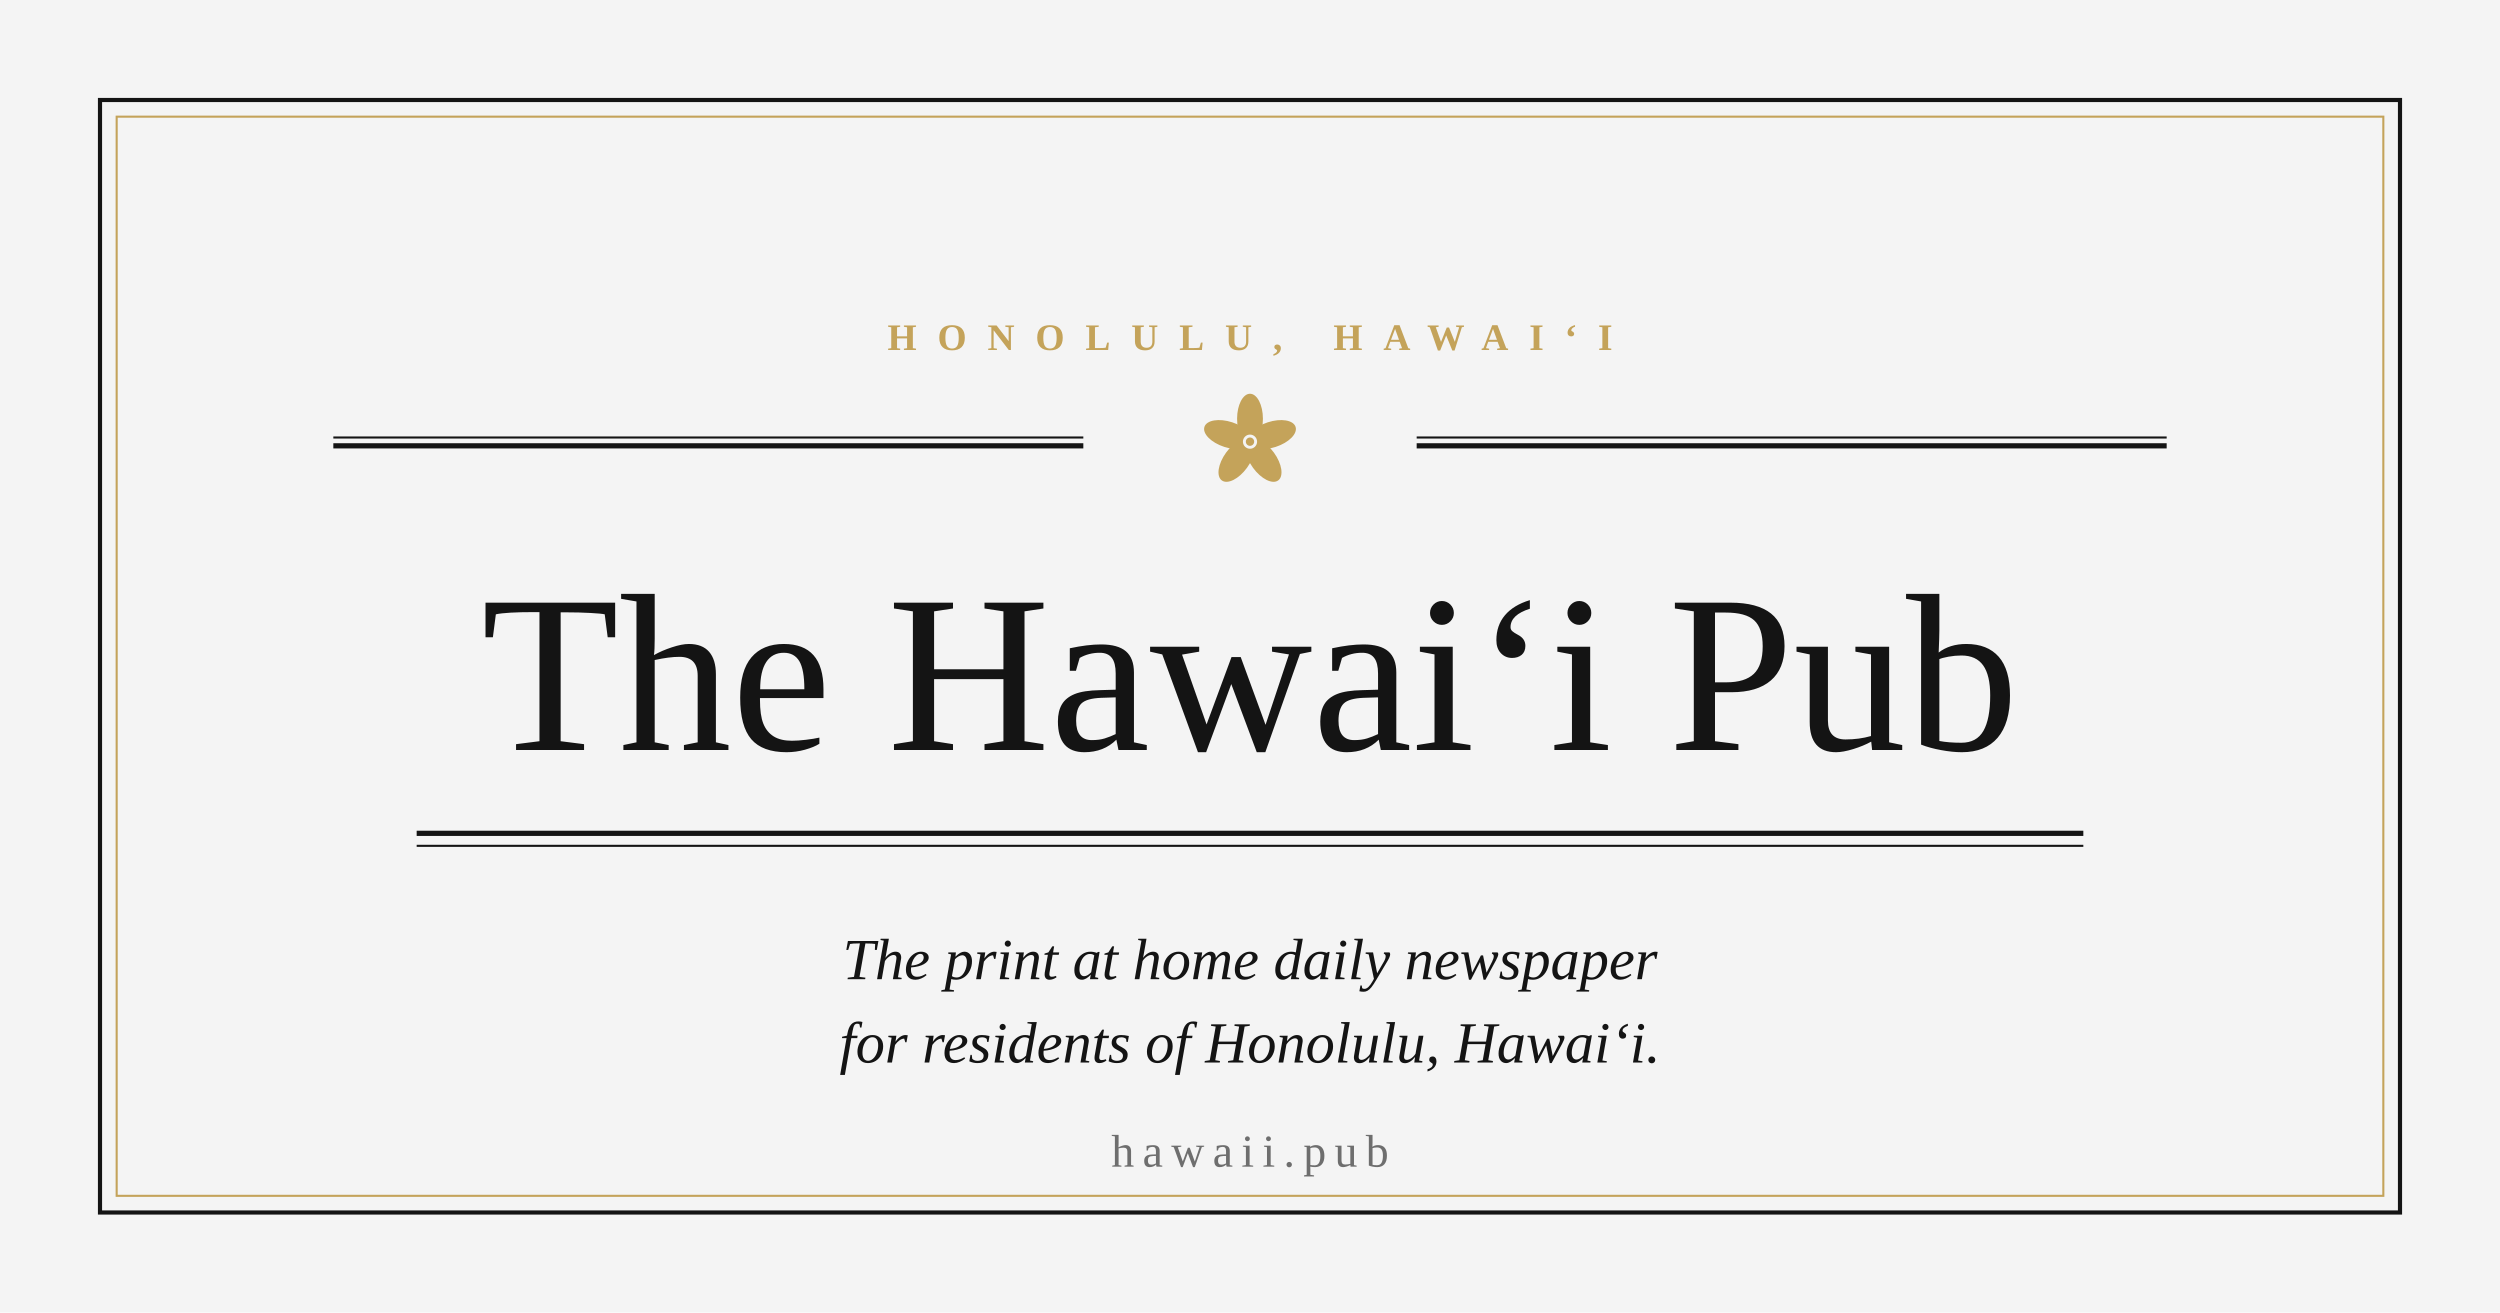
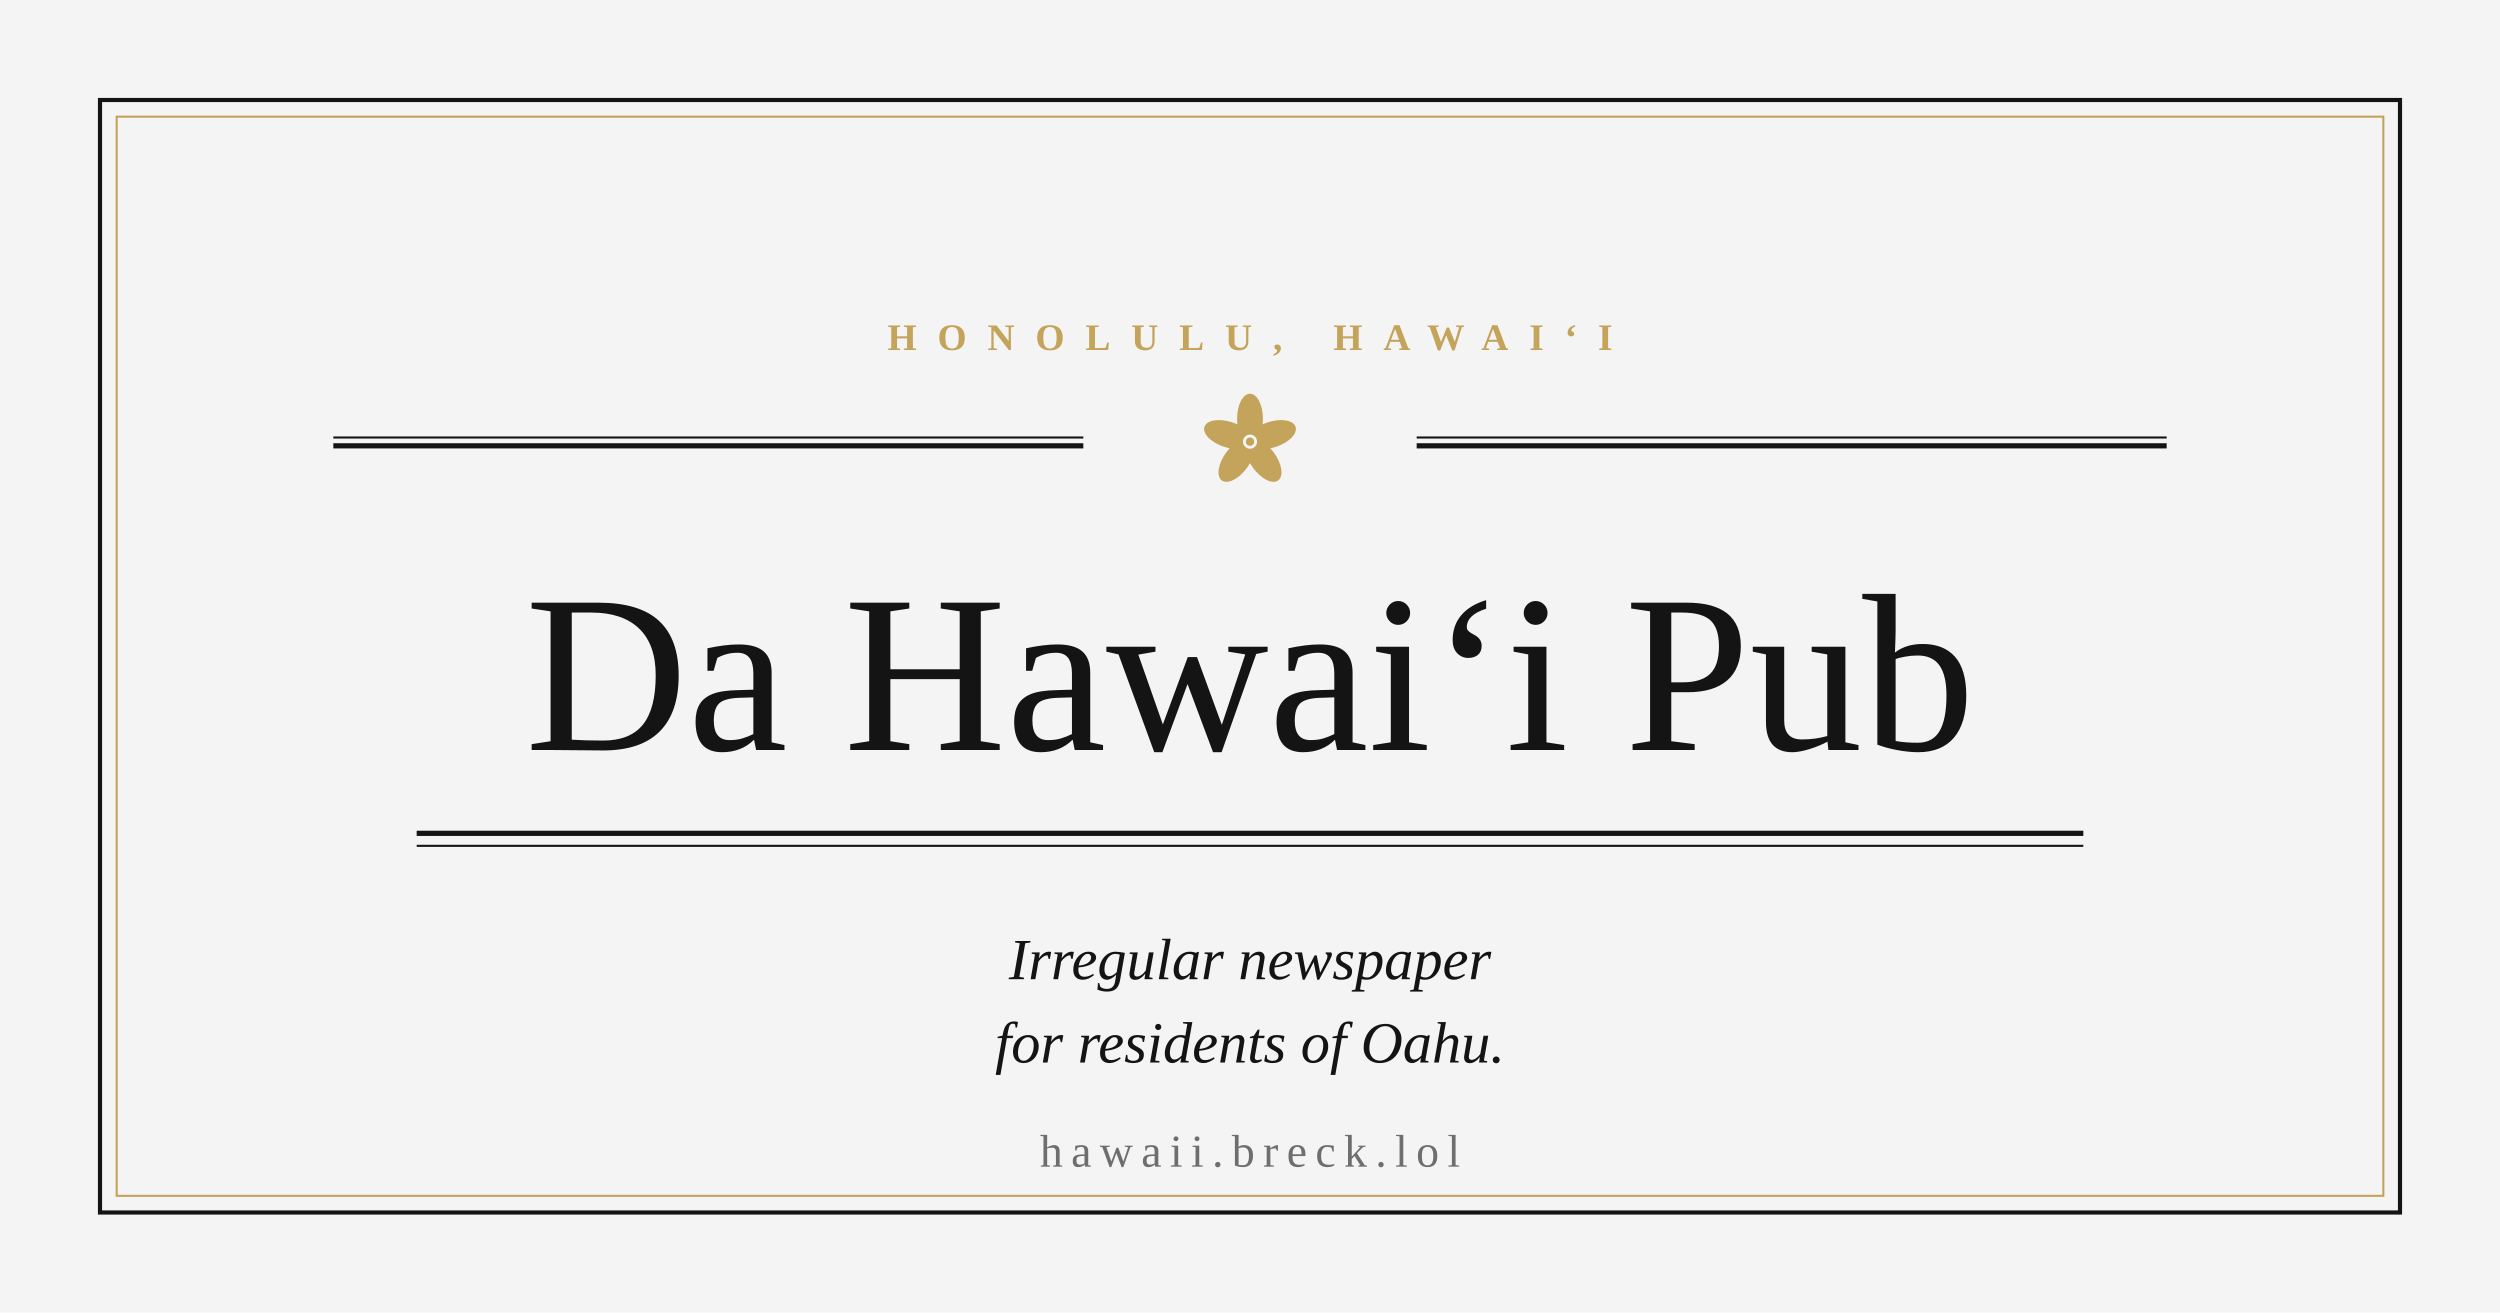
<svg xmlns="http://www.w3.org/2000/svg" width="1200" height="630" viewBox="0 0 1200 630" role="img" aria-labelledby="ogTitle ogDesc">
  <rect width="1200" height="630" fill="#f4f4f4" />
  <rect x="48" y="48" width="1104" height="534" fill="none" stroke="#141414" stroke-width="2" />
  <rect x="56" y="56" width="1088" height="518" fill="none" stroke="#c4a35a" stroke-width="1" />
  <text x="600" y="168" text-anchor="middle" font-family="Georgia, 'Times New Roman', serif" font-size="18" font-weight="700" letter-spacing="10" fill="#c4a35a">HONOLULU, HAWAI‘I</text>
  <line x1="160" y1="210" x2="520" y2="210" stroke="#141414" stroke-width="1" />
  <line x1="160" y1="214" x2="520" y2="214" stroke="#141414" stroke-width="2.5" />
  <g transform="translate(600 212)">
    <g fill="#c4a35a">
      <ellipse cx="0" cy="-11" rx="6.2" ry="12" />
      <ellipse cx="0" cy="-11" rx="6.2" ry="12" transform="rotate(72)" />
      <ellipse cx="0" cy="-11" rx="6.2" ry="12" transform="rotate(144)" />
      <ellipse cx="0" cy="-11" rx="6.2" ry="12" transform="rotate(216)" />
      <ellipse cx="0" cy="-11" rx="6.2" ry="12" transform="rotate(288)" />
      <circle cx="0" cy="0" r="3.4" fill="#f4f4f4" />
      <circle cx="0" cy="0" r="2" fill="#c4a35a" />
    </g>
  </g>
  <line x1="680" y1="210" x2="1040" y2="210" stroke="#141414" stroke-width="1" />
  <line x1="680" y1="214" x2="1040" y2="214" stroke="#141414" stroke-width="2.5" />
-   <text x="600" y="360" text-anchor="middle" font-family="Georgia, 'Times New Roman', serif" font-size="108" font-weight="400" fill="#141414">The Hawai‘i Pub</text>
+   <text x="600" y="360" text-anchor="middle" font-family="Georgia, 'Times New Roman', serif" font-size="108" font-weight="400" fill="#141414">Da Hawai‘i Pub</text>
  <line x1="200" y1="400" x2="1000" y2="400" stroke="#141414" stroke-width="2.5" />
  <line x1="200" y1="406" x2="1000" y2="406" stroke="#141414" stroke-width="1" />
-   <text x="600" y="470" text-anchor="middle" font-family="Georgia, 'Times New Roman', serif" font-size="28" font-style="italic" fill="#141414">The print at home daily newspaper</text>
-   <text x="600" y="510" text-anchor="middle" font-family="Georgia, 'Times New Roman', serif" font-size="28" font-style="italic" fill="#141414">for residents of Honolulu, Hawai‘i.</text>
-   <text x="600" y="560" text-anchor="middle" font-family="Georgia, 'Times New Roman', serif" font-size="22" letter-spacing="4" fill="#6e6e6e">hawaii.pub</text>
+   <text x="600" y="470" text-anchor="middle" font-family="Georgia, 'Times New Roman', serif" font-size="28" font-style="italic" fill="#141414">Irregular newspaper</text>
+   <text x="600" y="510" text-anchor="middle" font-family="Georgia, 'Times New Roman', serif" font-size="28" font-style="italic" fill="#141414">for residents of Oahu.</text>
+   <text x="600" y="560" text-anchor="middle" font-family="Georgia, 'Times New Roman', serif" font-size="22" letter-spacing="4" fill="#6e6e6e">hawaii.breck.lol</text>
</svg>
